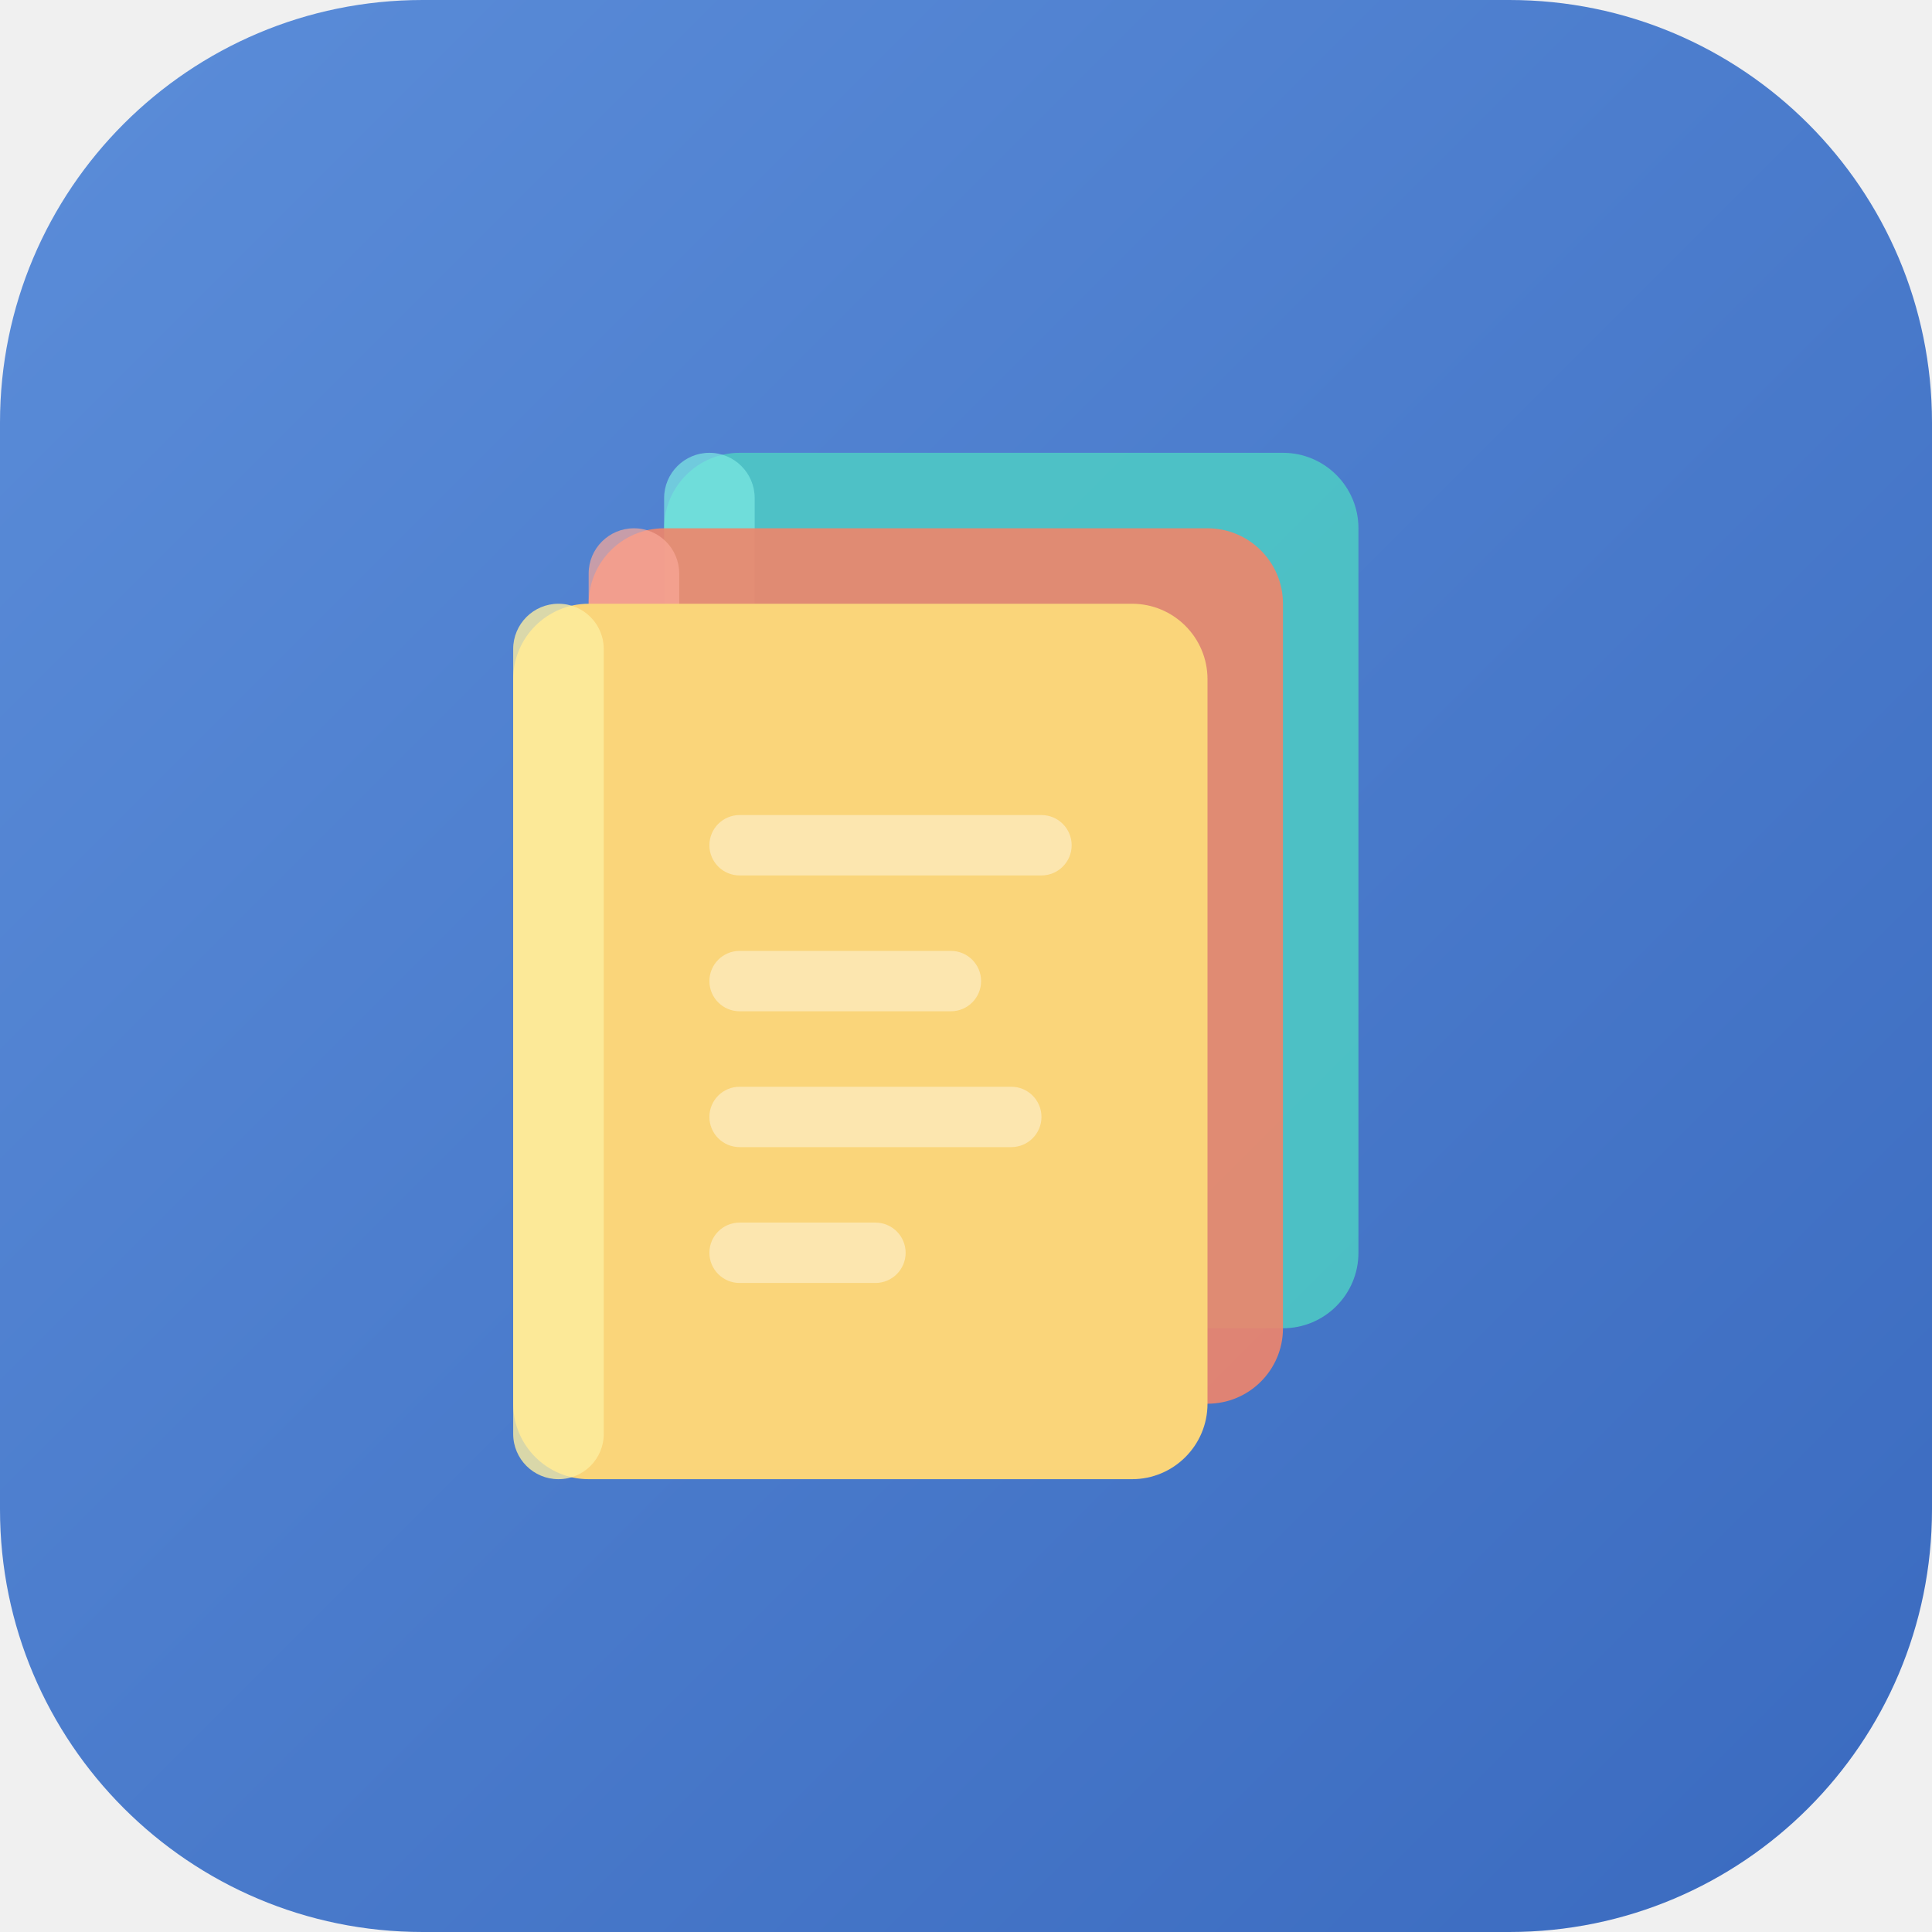
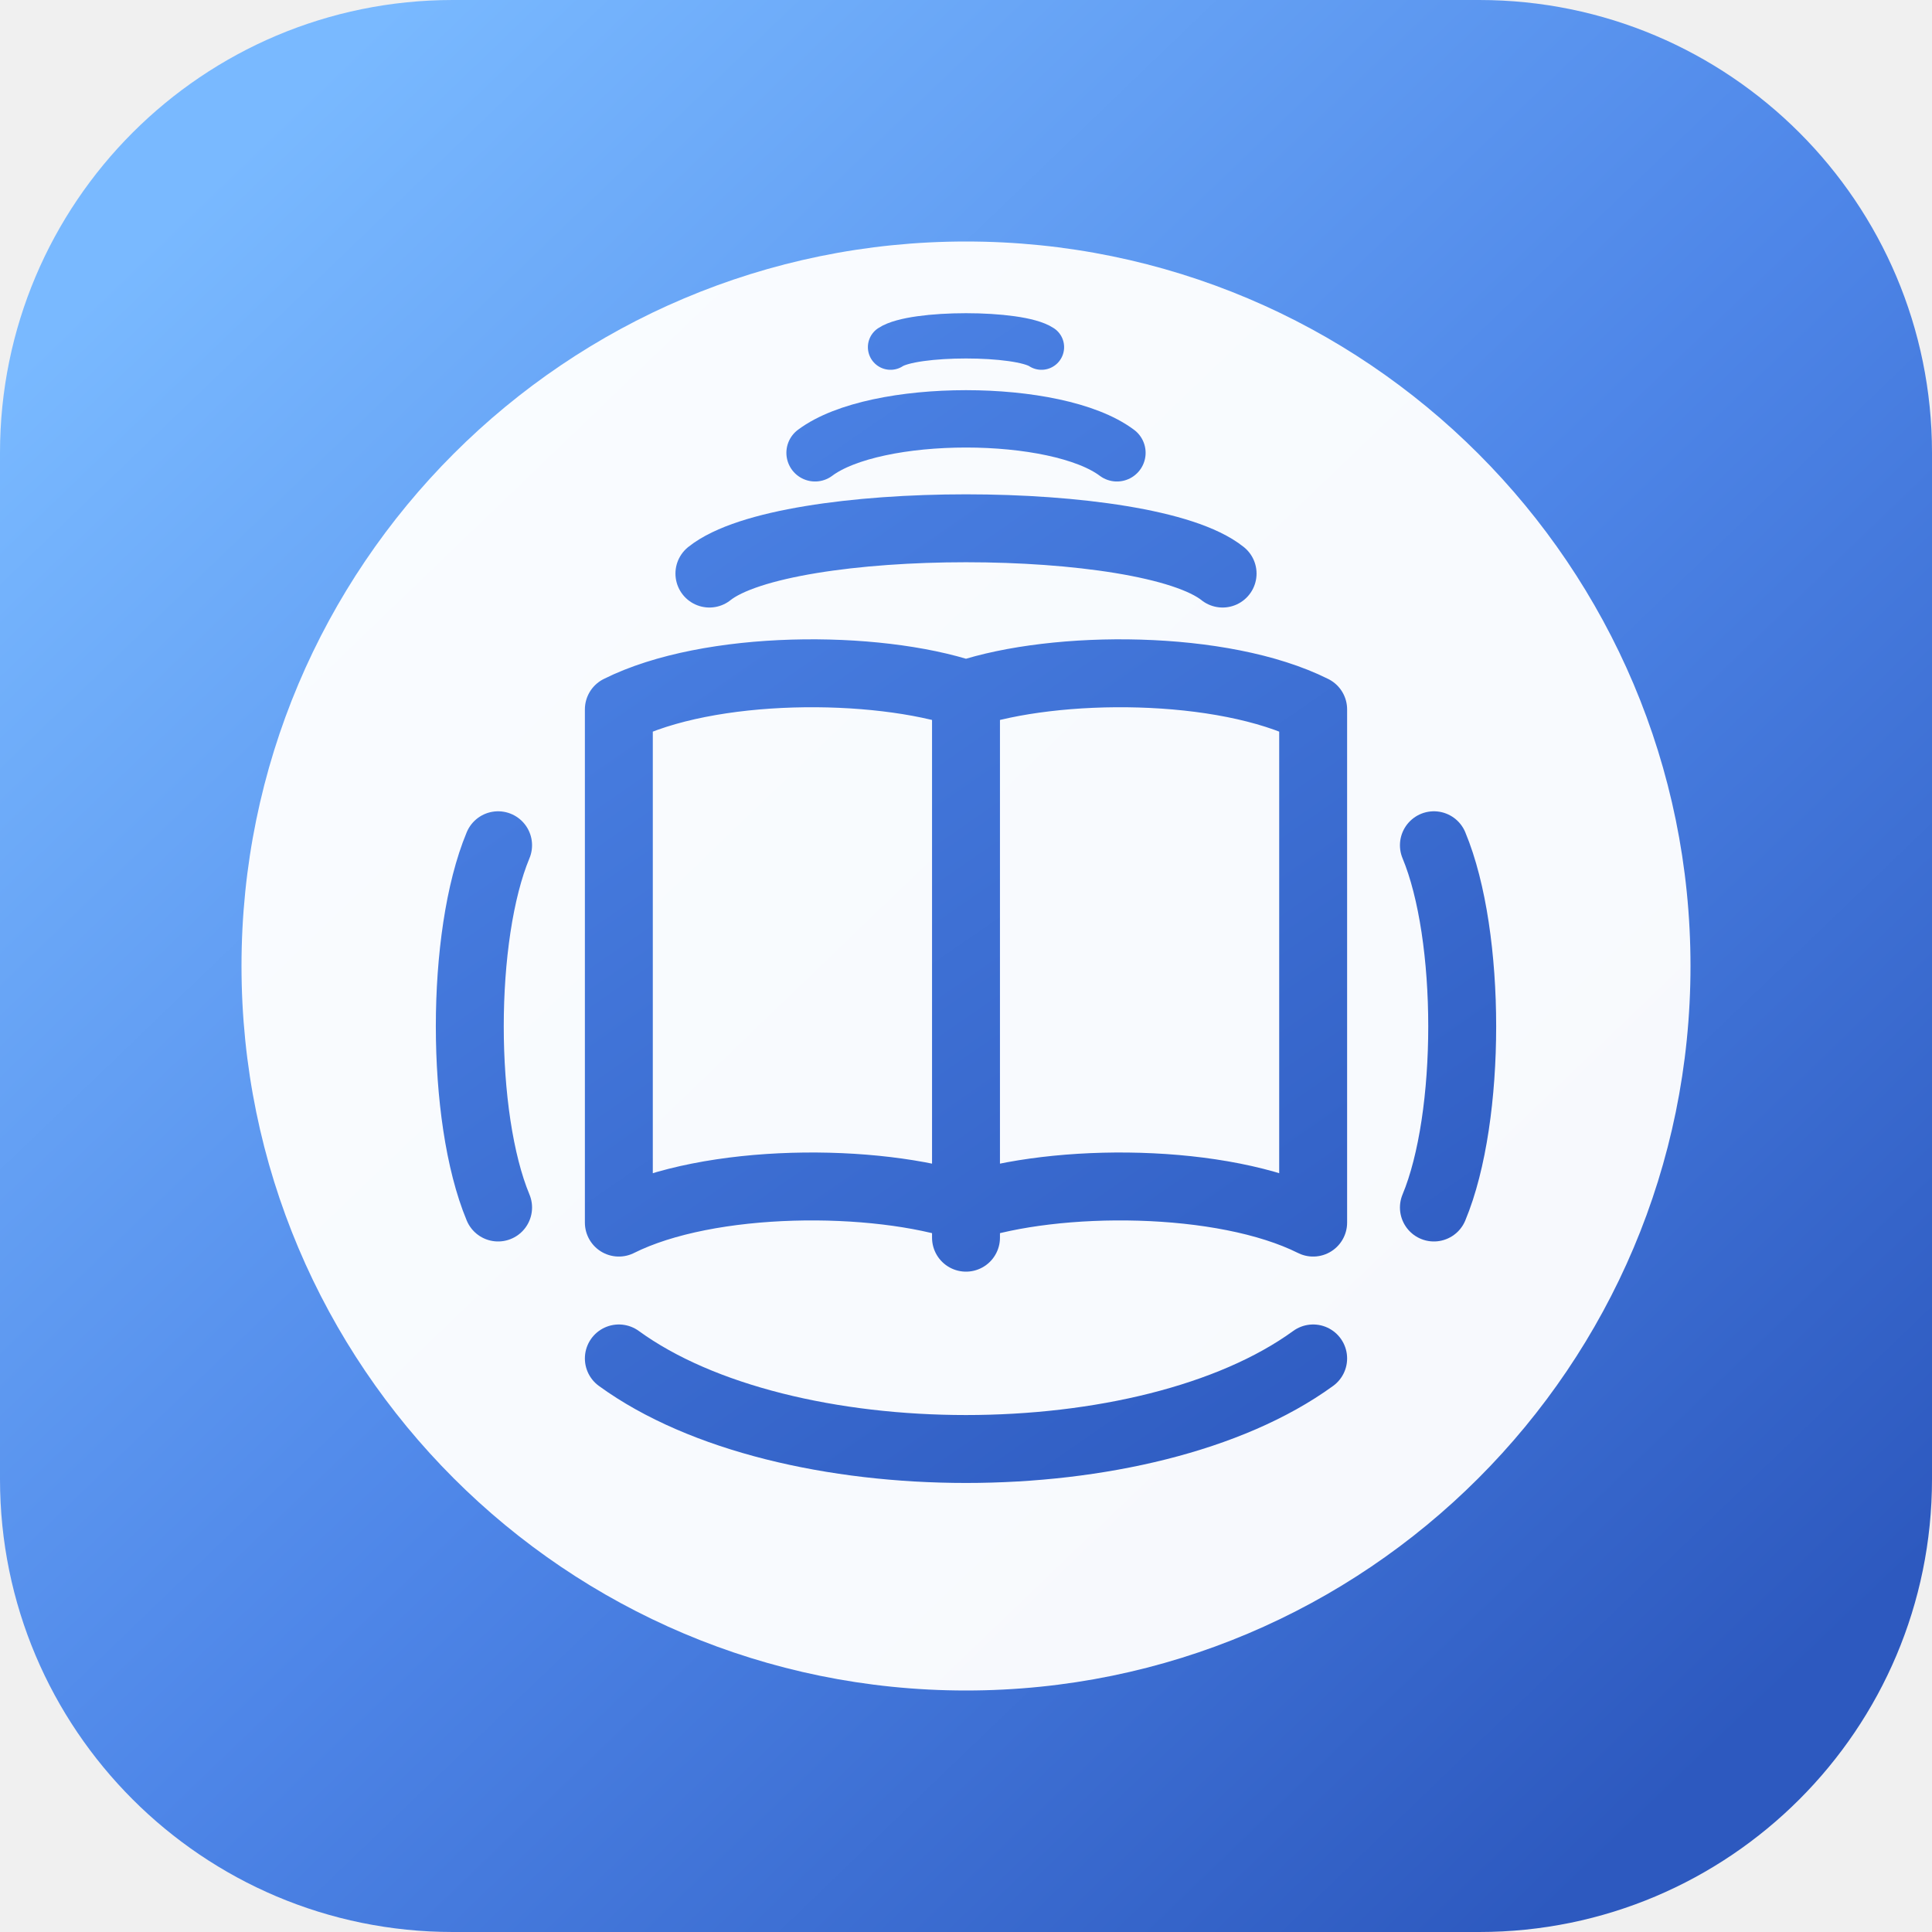
- <svg xmlns="http://www.w3.org/2000/svg" viewBox="0 0 128 128">
+ <svg xmlns="http://www.w3.org/2000/svg" viewBox="0 0 128 128" role="img" aria-label="LeafReader favicon">
  <defs>
-     <linearGradient id="bg" x1="0" y1="0" x2="128" y2="128" gradientUnits="userSpaceOnUse">
-       <stop offset="0" stop-color="#5b8dd9" />
-       <stop offset="1" stop-color="#3a6abf" />
+     <linearGradient id="bg" x1="14" y1="12" x2="114" y2="116" gradientUnits="userSpaceOnUse">
+       <stop offset="0" stop-color="#79B9FF" />
+       <stop offset="0.52" stop-color="#4E86E8" />
+       <stop offset="1" stop-color="#2D59BF" />
+     </linearGradient>
+     <linearGradient id="stroke" x1="36" y1="24" x2="90" y2="102" gradientUnits="userSpaceOnUse">
+       <stop offset="0" stop-color="#4E86E8" />
+       <stop offset="1" stop-color="#2D59BF" />
    </linearGradient>
  </defs>
-   <rect width="128" height="128" rx="28" fill="url(#bg)" />
-   <rect x="44" y="30" width="46" height="58" rx="5" fill="#4ecdc4" opacity=".85" />
-   <rect x="44" y="30" width="6" height="58" rx="3" fill="#7ee8e2" opacity=".7" />
-   <rect x="39" y="35" width="46" height="58" rx="5" fill="#f0856a" opacity=".90" />
-   <rect x="39" y="35" width="6" height="58" rx="3" fill="#faa898" opacity=".7" />
-   <rect x="34" y="40" width="46" height="58" rx="5" fill="#fad57a" />
-   <rect x="34" y="40" width="6" height="58" rx="3" fill="#fdeea0" opacity=".8" />
-   <rect x="47" y="54" width="24" height="4" rx="2" fill="#fff" opacity=".40" />
-   <rect x="47" y="63" width="18" height="4" rx="2" fill="#fff" opacity=".40" />
-   <rect x="47" y="72" width="22" height="4" rx="2" fill="#fff" opacity=".40" />
-   <rect x="47" y="81" width="13" height="4" rx="2" fill="#fff" opacity=".40" />
+   <rect width="128" height="128" rx="30" fill="url(#bg)" />
+   <circle cx="64" cy="64" r="48" fill="#FFFFFF" fill-opacity="0.96" />
+   <g fill="none" stroke="url(#stroke)" stroke-linejoin="round" stroke-linecap="round">
+     <path d="M64 46 L64 82 M64 46 C58 44 47 44 41 47 L41 81 C47 78 58 78 64 80 M64 46 C70 44 81 44 87 47 L87 81 C81 78 70 78 64 80" stroke-width="4.5" />
+     <path d="M47 38 C52 34 76 34 81 38" stroke-width="4.5" />
+     <path d="M54 30 C58 27 70 27 74 30" stroke-width="3.8" />
+     <path d="M59 23 C60.5 22 67.5 22 69 23" stroke-width="3" />
+     <path d="M41 90 C52 98 76 98 87 90" stroke-width="4.5" />
+     <path d="M33 56 C30.5 62 30.5 74 33 80" stroke-width="4.5" />
+     <path d="M95 56 C97.5 62 97.5 74 95 80" stroke-width="4.5" />
+   </g>
</svg>
